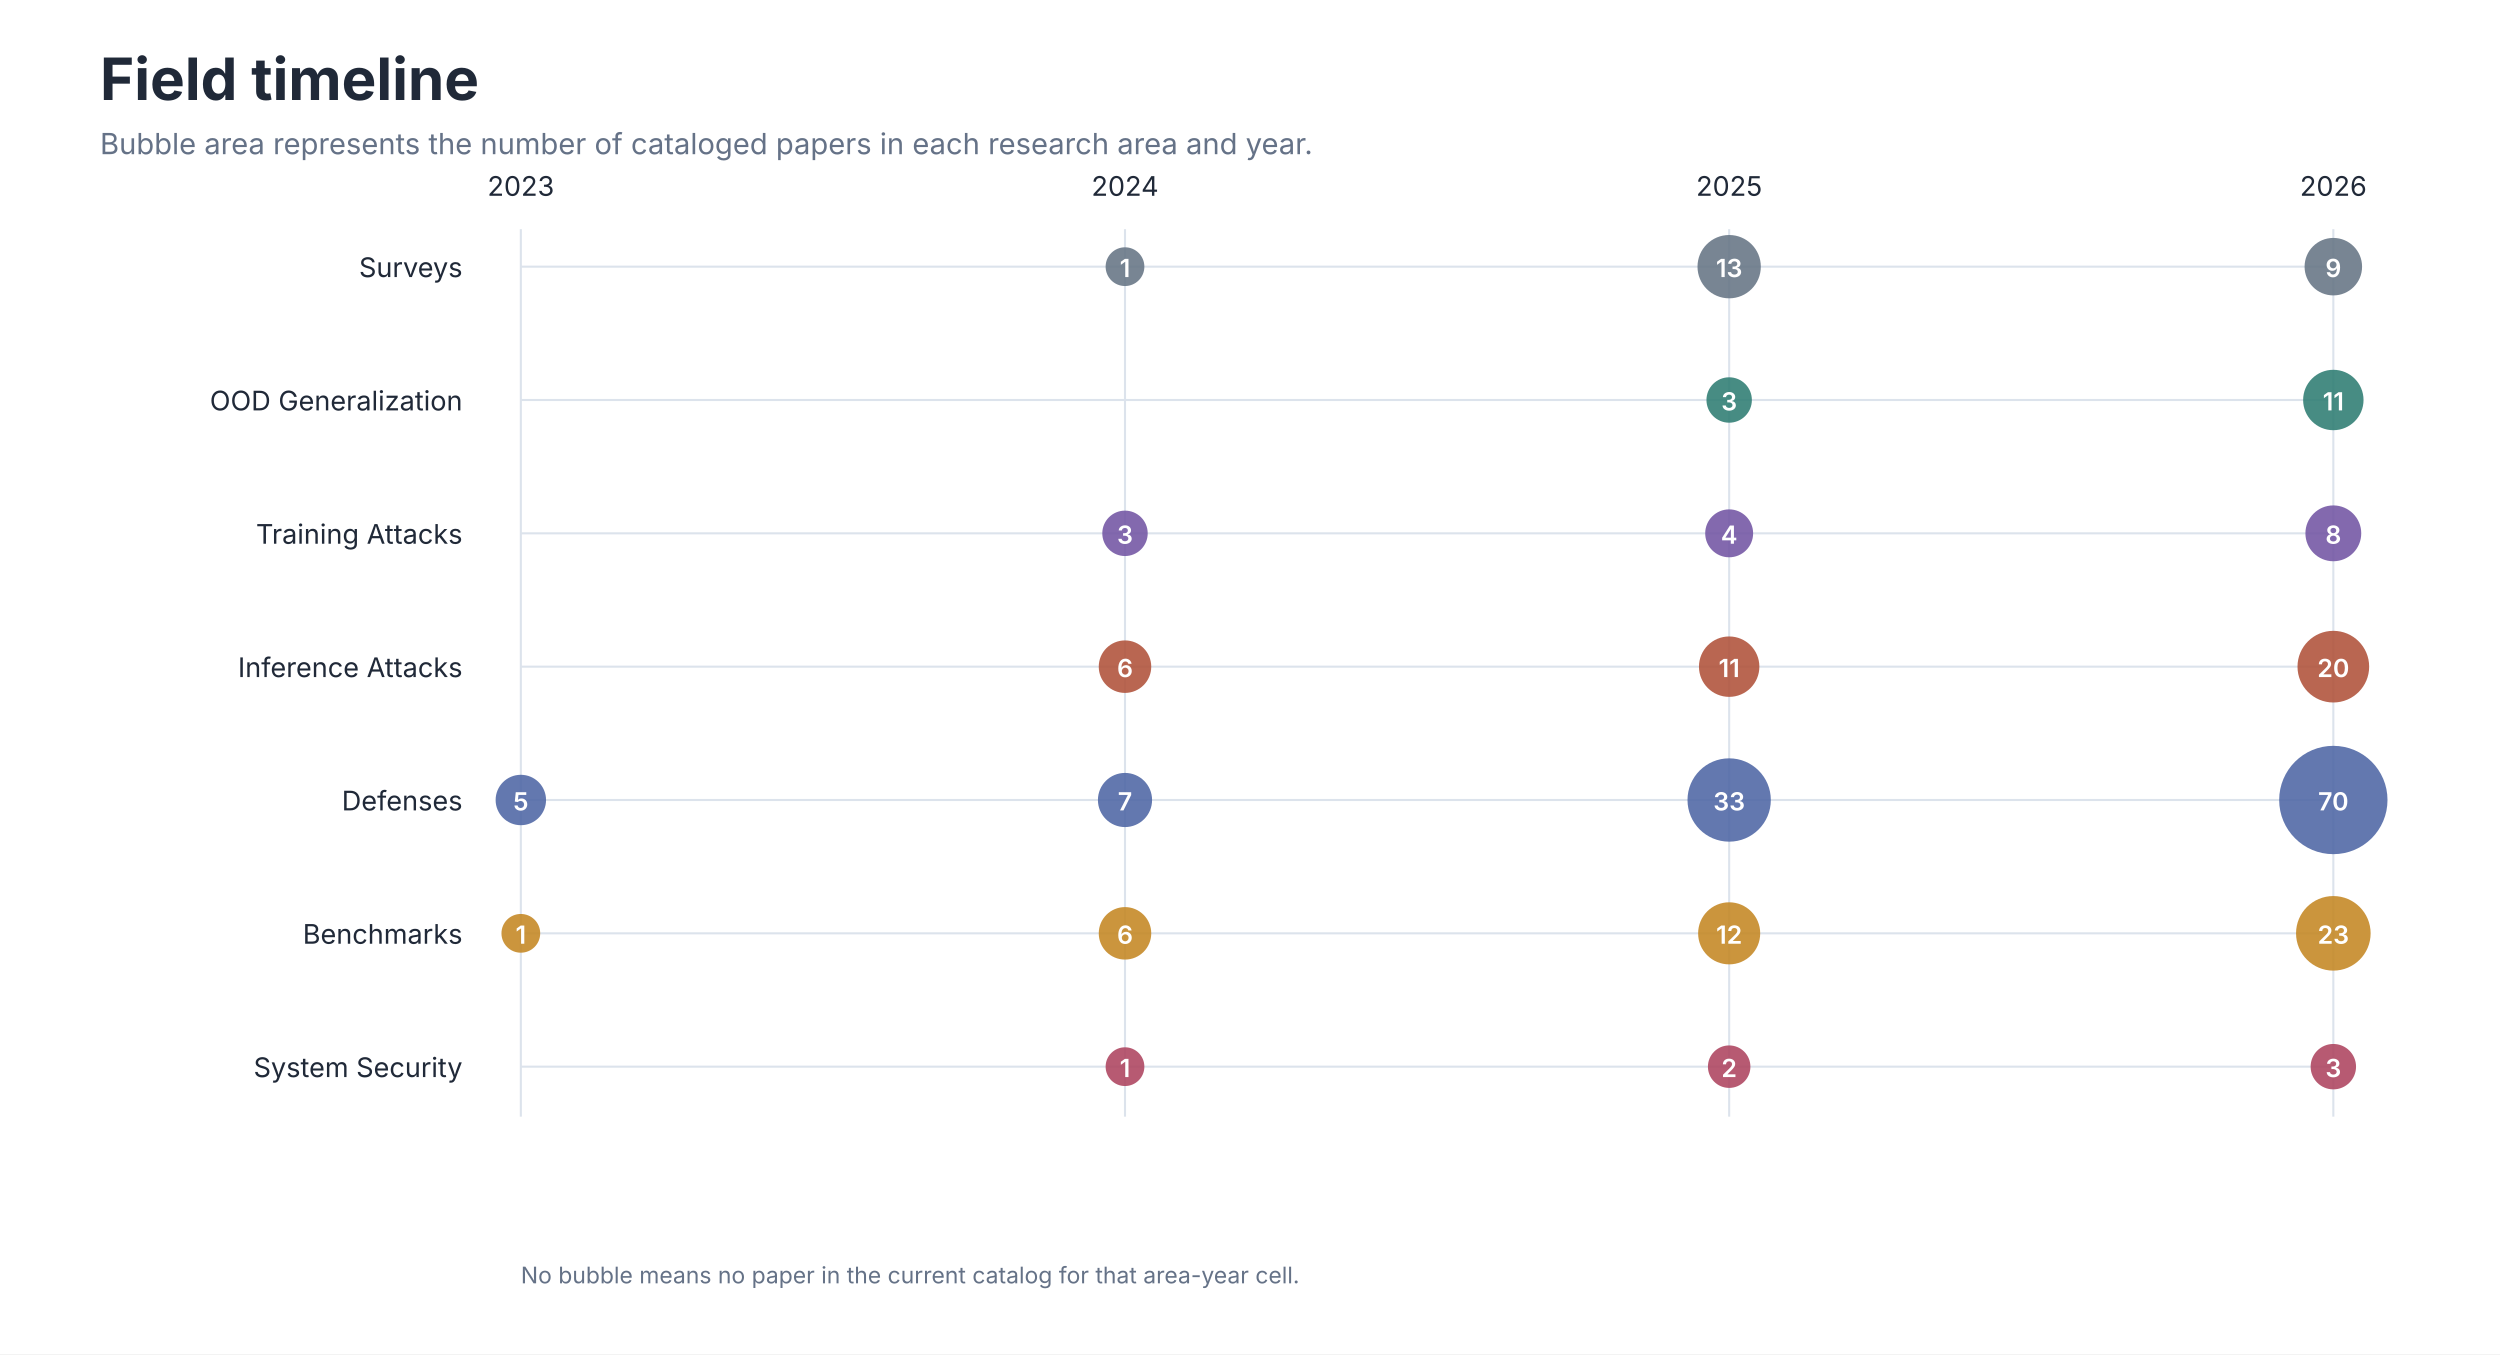
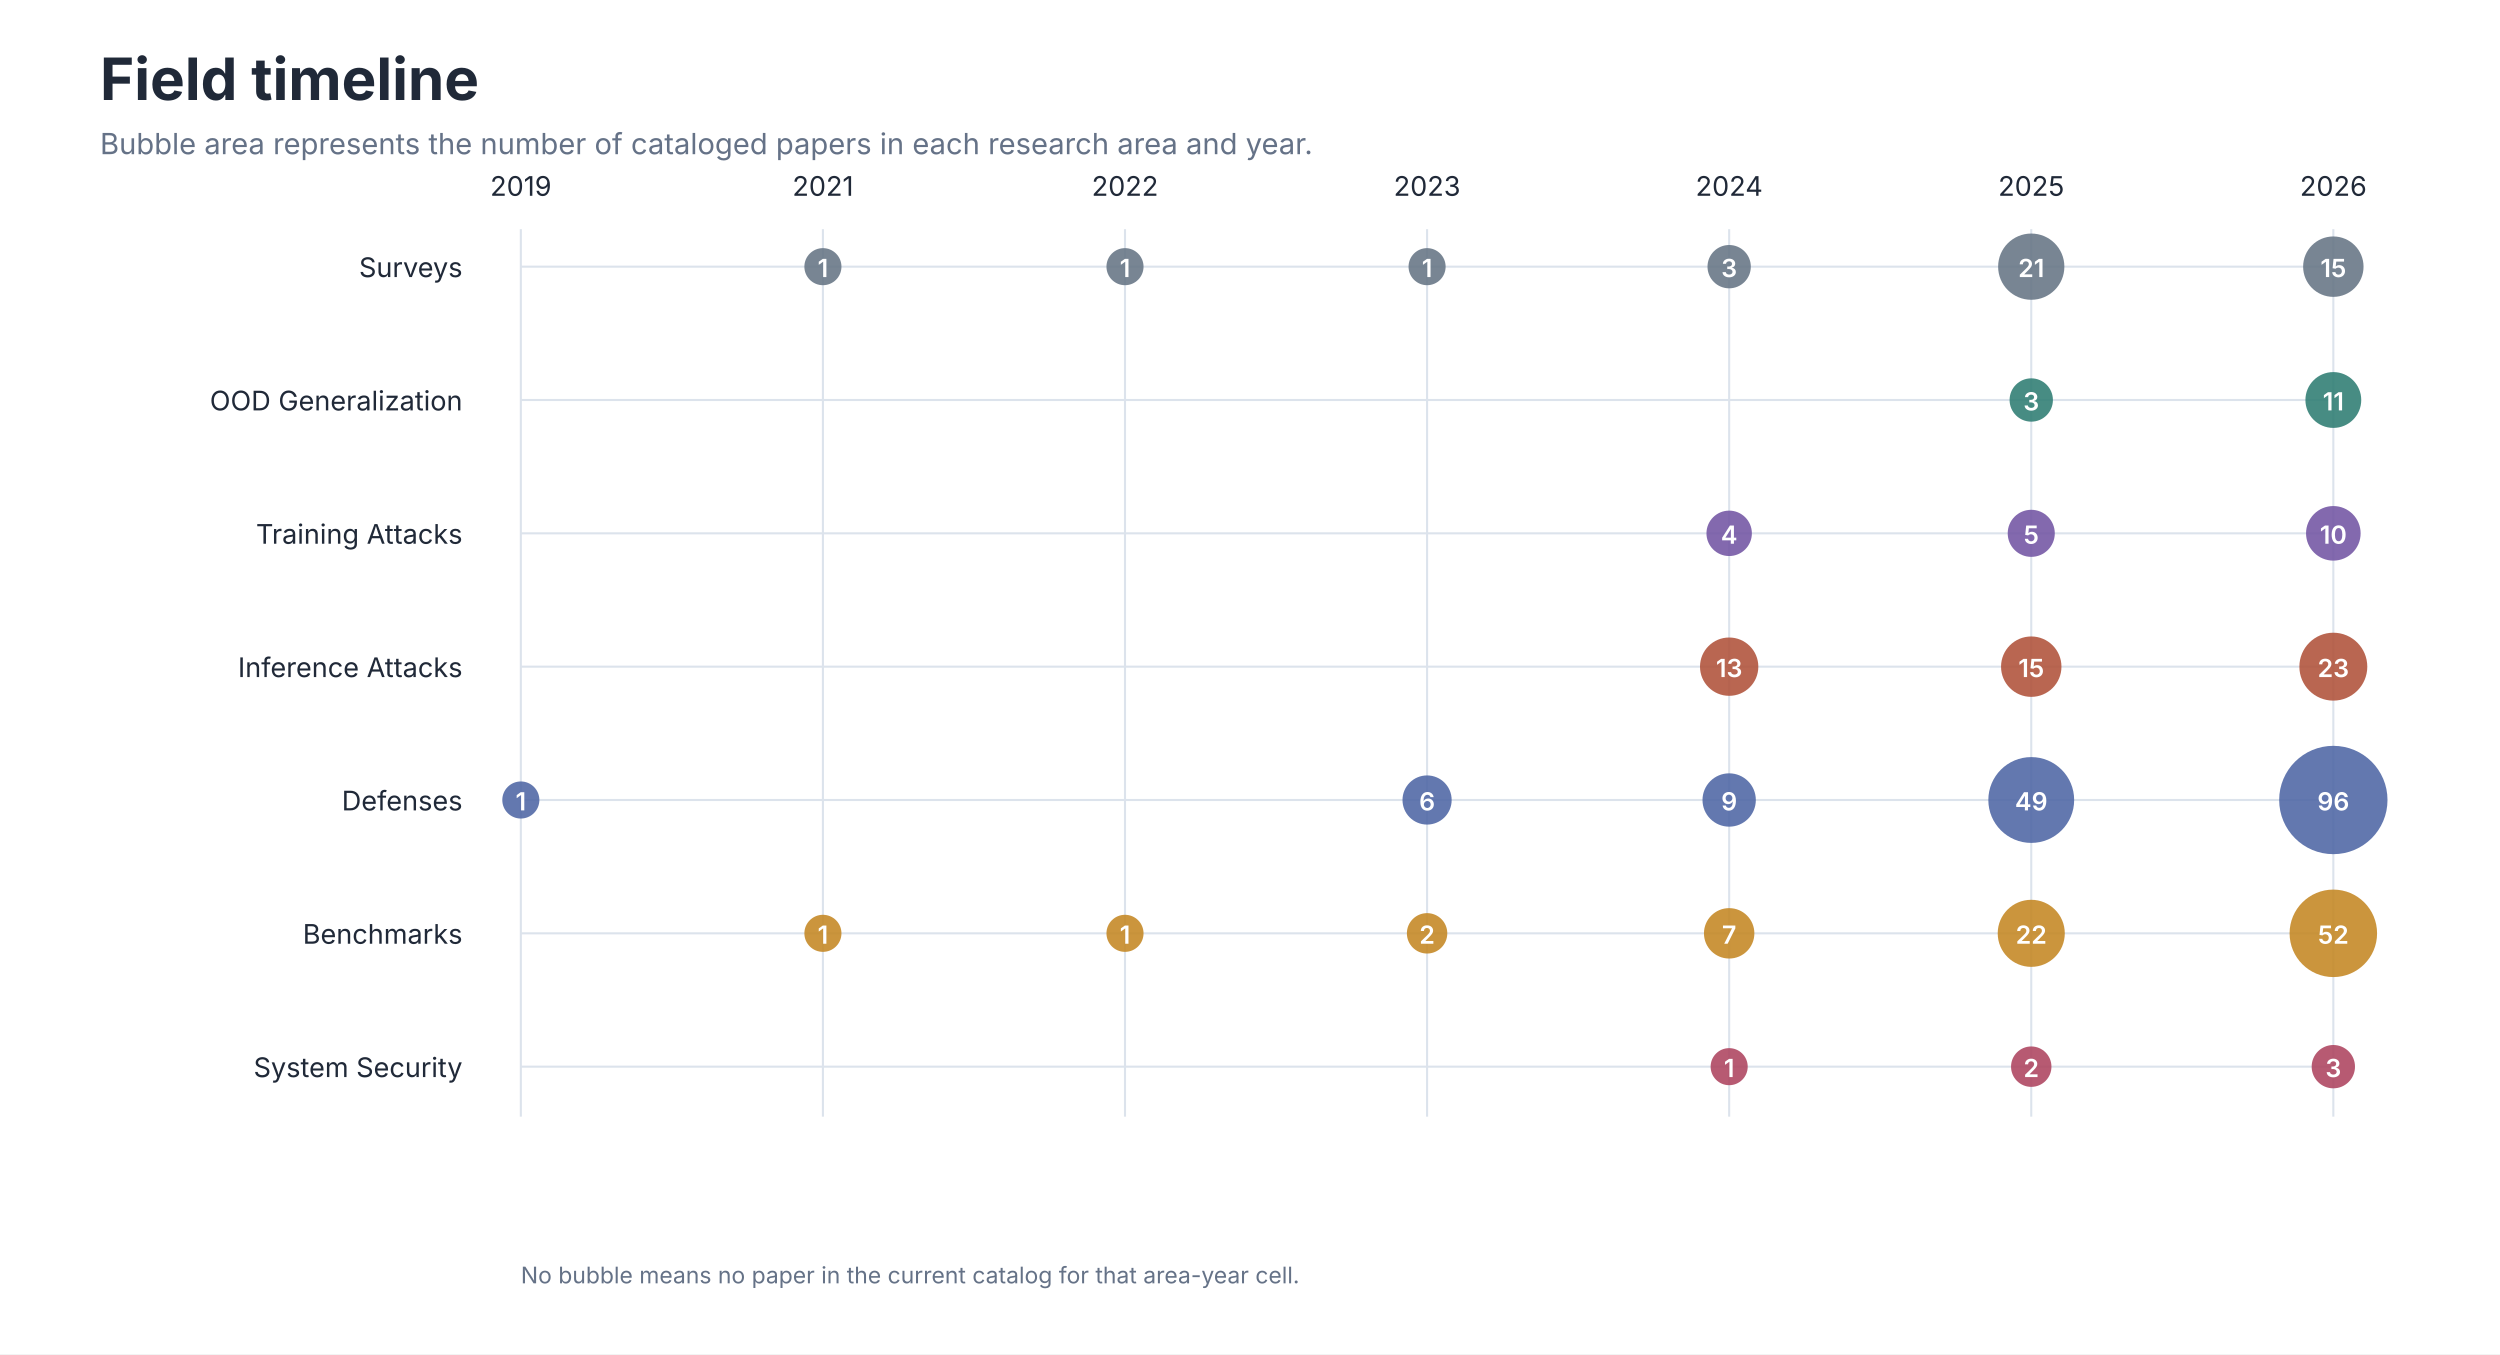
<svg xmlns="http://www.w3.org/2000/svg" role="img" aria-labelledby="title desc" viewBox="0 0 1200 650">
  <style>
text { font-family: -apple-system, BlinkMacSystemFont, 'Segoe UI', sans-serif; }
.title { font-size: 28px; font-weight: 650; fill: #202938; }
.subtitle { font-size: 14px; fill: #657287; }
.axis { font-size: 13px; fill: #657287; }
.label { font-size: 13px; fill: #202938; }
.small { font-size: 11px; fill: #657287; }
</style>
  <rect width="1200" height="650" fill="#FFFFFF" />
  <text class="title" x="48" y="48">Field timeline</text>
  <text class="subtitle" x="48" y="74">Bubble area represents the number of cataloged papers in each research area and year.</text>
  <line x1="250.0" y1="110" x2="250.0" y2="536" stroke="#DCE3EC" />
-   <text class="label" x="250.0" y="94" text-anchor="middle">2023</text>
+   <text class="label" x="250.0" y="94" text-anchor="middle">2019</text>
+   <line x1="395.0" y1="110" x2="395.0" y2="536" stroke="#DCE3EC" />
+   <text class="label" x="395.0" y="94" text-anchor="middle">2021</text>
  <line x1="540.0" y1="110" x2="540.0" y2="536" stroke="#DCE3EC" />
-   <text class="label" x="540.0" y="94" text-anchor="middle">2024</text>
+   <text class="label" x="540.0" y="94" text-anchor="middle">2022</text>
+   <line x1="685.0" y1="110" x2="685.0" y2="536" stroke="#DCE3EC" />
+   <text class="label" x="685.0" y="94" text-anchor="middle">2023</text>
  <line x1="830.0" y1="110" x2="830.0" y2="536" stroke="#DCE3EC" />
-   <text class="label" x="830.0" y="94" text-anchor="middle">2025</text>
+   <text class="label" x="830.0" y="94" text-anchor="middle">2024</text>
+   <line x1="975.0" y1="110" x2="975.0" y2="536" stroke="#DCE3EC" />
+   <text class="label" x="975.0" y="94" text-anchor="middle">2025</text>
  <line x1="1120.0" y1="110" x2="1120.0" y2="536" stroke="#DCE3EC" />
  <text class="label" x="1120.0" y="94" text-anchor="middle">2026</text>
  <text class="label" x="222" y="133" text-anchor="end">Surveys</text>
  <line x1="250" y1="128" x2="1120" y2="128" stroke="#DCE3EC" />
-   <circle cx="540.0" cy="128" r="9.3" fill="#667585" fill-opacity="0.88" />
+   <circle cx="395.0" cy="128" r="8.9" fill="#667585" fill-opacity="0.88" />
+   <text x="395.0" y="133" text-anchor="middle" font-size="12" font-weight="600" fill="#FFFFFF">1</text>
+   <circle cx="540.0" cy="128" r="8.9" fill="#667585" fill-opacity="0.88" />
  <text x="540.0" y="133" text-anchor="middle" font-size="12" font-weight="600" fill="#FFFFFF">1</text>
-   <circle cx="830.0" cy="128" r="15.2" fill="#667585" fill-opacity="0.88" />
-   <text x="830.0" y="133" text-anchor="middle" font-size="12" font-weight="600" fill="#FFFFFF">13</text>
-   <circle cx="1120.0" cy="128" r="13.8" fill="#667585" fill-opacity="0.88" />
-   <text x="1120.0" y="133" text-anchor="middle" font-size="12" font-weight="600" fill="#FFFFFF">9</text>
+   <circle cx="685.0" cy="128" r="8.9" fill="#667585" fill-opacity="0.88" />
+   <text x="685.0" y="133" text-anchor="middle" font-size="12" font-weight="600" fill="#FFFFFF">1</text>
+   <circle cx="830.0" cy="128" r="10.4" fill="#667585" fill-opacity="0.88" />
+   <text x="830.0" y="133" text-anchor="middle" font-size="12" font-weight="600" fill="#FFFFFF">3</text>
+   <circle cx="975.0" cy="128" r="15.9" fill="#667585" fill-opacity="0.88" />
+   <text x="975.0" y="133" text-anchor="middle" font-size="12" font-weight="600" fill="#FFFFFF">21</text>
+   <circle cx="1120.0" cy="128" r="14.5" fill="#667585" fill-opacity="0.88" />
+   <text x="1120.0" y="133" text-anchor="middle" font-size="12" font-weight="600" fill="#FFFFFF">15</text>
  <text class="label" x="222" y="197" text-anchor="end">OOD Generalization</text>
  <line x1="250" y1="192" x2="1120" y2="192" stroke="#DCE3EC" />
-   <circle cx="830.0" cy="192" r="10.9" fill="#2F7D73" fill-opacity="0.88" />
-   <text x="830.0" y="197" text-anchor="middle" font-size="12" font-weight="600" fill="#FFFFFF">3</text>
-   <circle cx="1120.0" cy="192" r="14.5" fill="#2F7D73" fill-opacity="0.88" />
+   <circle cx="975.0" cy="192" r="10.4" fill="#2F7D73" fill-opacity="0.88" />
+   <text x="975.0" y="197" text-anchor="middle" font-size="12" font-weight="600" fill="#FFFFFF">3</text>
+   <circle cx="1120.0" cy="192" r="13.4" fill="#2F7D73" fill-opacity="0.88" />
  <text x="1120.0" y="197" text-anchor="middle" font-size="12" font-weight="600" fill="#FFFFFF">11</text>
  <text class="label" x="222" y="261" text-anchor="end">Training Attacks</text>
  <line x1="250" y1="256" x2="1120" y2="256" stroke="#DCE3EC" />
-   <circle cx="540.0" cy="256" r="10.9" fill="#7356A3" fill-opacity="0.88" />
-   <text x="540.0" y="261" text-anchor="middle" font-size="12" font-weight="600" fill="#FFFFFF">3</text>
-   <circle cx="830.0" cy="256" r="11.5" fill="#7356A3" fill-opacity="0.88" />
+   <circle cx="830.0" cy="256" r="10.9" fill="#7356A3" fill-opacity="0.88" />
  <text x="830.0" y="261" text-anchor="middle" font-size="12" font-weight="600" fill="#FFFFFF">4</text>
-   <circle cx="1120.0" cy="256" r="13.4" fill="#7356A3" fill-opacity="0.88" />
-   <text x="1120.0" y="261" text-anchor="middle" font-size="12" font-weight="600" fill="#FFFFFF">8</text>
+   <circle cx="975.0" cy="256" r="11.3" fill="#7356A3" fill-opacity="0.88" />
+   <text x="975.0" y="261" text-anchor="middle" font-size="12" font-weight="600" fill="#FFFFFF">5</text>
+   <circle cx="1120.0" cy="256" r="13.1" fill="#7356A3" fill-opacity="0.88" />
+   <text x="1120.0" y="261" text-anchor="middle" font-size="12" font-weight="600" fill="#FFFFFF">10</text>
  <text class="label" x="222" y="325" text-anchor="end">Inference Attacks</text>
  <line x1="250" y1="320" x2="1120" y2="320" stroke="#DCE3EC" />
-   <circle cx="540.0" cy="320" r="12.6" fill="#B0523A" fill-opacity="0.88" />
-   <text x="540.0" y="325" text-anchor="middle" font-size="12" font-weight="600" fill="#FFFFFF">6</text>
-   <circle cx="830.0" cy="320" r="14.5" fill="#B0523A" fill-opacity="0.88" />
-   <text x="830.0" y="325" text-anchor="middle" font-size="12" font-weight="600" fill="#FFFFFF">11</text>
-   <circle cx="1120.0" cy="320" r="17.2" fill="#B0523A" fill-opacity="0.88" />
-   <text x="1120.0" y="325" text-anchor="middle" font-size="12" font-weight="600" fill="#FFFFFF">20</text>
+   <circle cx="830.0" cy="320" r="14.0" fill="#B0523A" fill-opacity="0.88" />
+   <text x="830.0" y="325" text-anchor="middle" font-size="12" font-weight="600" fill="#FFFFFF">13</text>
+   <circle cx="975.0" cy="320" r="14.5" fill="#B0523A" fill-opacity="0.88" />
+   <text x="975.0" y="325" text-anchor="middle" font-size="12" font-weight="600" fill="#FFFFFF">15</text>
+   <circle cx="1120.0" cy="320" r="16.3" fill="#B0523A" fill-opacity="0.88" />
+   <text x="1120.0" y="325" text-anchor="middle" font-size="12" font-weight="600" fill="#FFFFFF">23</text>
  <text class="label" x="222" y="389" text-anchor="end">Defenses</text>
  <line x1="250" y1="384" x2="1120" y2="384" stroke="#DCE3EC" />
-   <circle cx="250.0" cy="384" r="12.1" fill="#4F67A5" fill-opacity="0.88" />
-   <text x="250.0" y="389" text-anchor="middle" font-size="12" font-weight="600" fill="#FFFFFF">5</text>
-   <circle cx="540.0" cy="384" r="13.0" fill="#4F67A5" fill-opacity="0.88" />
-   <text x="540.0" y="389" text-anchor="middle" font-size="12" font-weight="600" fill="#FFFFFF">7</text>
-   <circle cx="830.0" cy="384" r="20.0" fill="#4F67A5" fill-opacity="0.88" />
-   <text x="830.0" y="389" text-anchor="middle" font-size="12" font-weight="600" fill="#FFFFFF">33</text>
+   <circle cx="250.0" cy="384" r="8.9" fill="#4F67A5" fill-opacity="0.88" />
+   <text x="250.0" y="389" text-anchor="middle" font-size="12" font-weight="600" fill="#FFFFFF">1</text>
+   <circle cx="685.0" cy="384" r="11.8" fill="#4F67A5" fill-opacity="0.88" />
+   <text x="685.0" y="389" text-anchor="middle" font-size="12" font-weight="600" fill="#FFFFFF">6</text>
+   <circle cx="830.0" cy="384" r="12.8" fill="#4F67A5" fill-opacity="0.88" />
+   <text x="830.0" y="389" text-anchor="middle" font-size="12" font-weight="600" fill="#FFFFFF">9</text>
+   <circle cx="975.0" cy="384" r="20.6" fill="#4F67A5" fill-opacity="0.88" />
+   <text x="975.0" y="389" text-anchor="middle" font-size="12" font-weight="600" fill="#FFFFFF">49</text>
  <circle cx="1120.0" cy="384" r="26.0" fill="#4F67A5" fill-opacity="0.88" />
-   <text x="1120.0" y="389" text-anchor="middle" font-size="12" font-weight="600" fill="#FFFFFF">70</text>
+   <text x="1120.0" y="389" text-anchor="middle" font-size="12" font-weight="600" fill="#FFFFFF">96</text>
  <text class="label" x="222" y="453" text-anchor="end">Benchmarks</text>
  <line x1="250" y1="448" x2="1120" y2="448" stroke="#DCE3EC" />
-   <circle cx="250.0" cy="448" r="9.3" fill="#C48724" fill-opacity="0.88" />
-   <text x="250.0" y="453" text-anchor="middle" font-size="12" font-weight="600" fill="#FFFFFF">1</text>
-   <circle cx="540.0" cy="448" r="12.6" fill="#C48724" fill-opacity="0.88" />
-   <text x="540.0" y="453" text-anchor="middle" font-size="12" font-weight="600" fill="#FFFFFF">6</text>
-   <circle cx="830.0" cy="448" r="14.9" fill="#C48724" fill-opacity="0.88" />
-   <text x="830.0" y="453" text-anchor="middle" font-size="12" font-weight="600" fill="#FFFFFF">12</text>
-   <circle cx="1120.0" cy="448" r="17.9" fill="#C48724" fill-opacity="0.88" />
-   <text x="1120.0" y="453" text-anchor="middle" font-size="12" font-weight="600" fill="#FFFFFF">23</text>
+   <circle cx="395.0" cy="448" r="8.9" fill="#C48724" fill-opacity="0.88" />
+   <text x="395.0" y="453" text-anchor="middle" font-size="12" font-weight="600" fill="#FFFFFF">1</text>
+   <circle cx="540.0" cy="448" r="8.9" fill="#C48724" fill-opacity="0.88" />
+   <text x="540.0" y="453" text-anchor="middle" font-size="12" font-weight="600" fill="#FFFFFF">1</text>
+   <circle cx="685.0" cy="448" r="9.7" fill="#C48724" fill-opacity="0.88" />
+   <text x="685.0" y="453" text-anchor="middle" font-size="12" font-weight="600" fill="#FFFFFF">2</text>
+   <circle cx="830.0" cy="448" r="12.1" fill="#C48724" fill-opacity="0.88" />
+   <text x="830.0" y="453" text-anchor="middle" font-size="12" font-weight="600" fill="#FFFFFF">7</text>
+   <circle cx="975.0" cy="448" r="16.1" fill="#C48724" fill-opacity="0.88" />
+   <text x="975.0" y="453" text-anchor="middle" font-size="12" font-weight="600" fill="#FFFFFF">22</text>
+   <circle cx="1120.0" cy="448" r="21.0" fill="#C48724" fill-opacity="0.88" />
+   <text x="1120.0" y="453" text-anchor="middle" font-size="12" font-weight="600" fill="#FFFFFF">52</text>
  <text class="label" x="222" y="517" text-anchor="end">System Security</text>
  <line x1="250" y1="512" x2="1120" y2="512" stroke="#DCE3EC" />
-   <circle cx="540.0" cy="512" r="9.3" fill="#AE4560" fill-opacity="0.88" />
-   <text x="540.0" y="517" text-anchor="middle" font-size="12" font-weight="600" fill="#FFFFFF">1</text>
-   <circle cx="830.0" cy="512" r="10.2" fill="#AE4560" fill-opacity="0.88" />
-   <text x="830.0" y="517" text-anchor="middle" font-size="12" font-weight="600" fill="#FFFFFF">2</text>
-   <circle cx="1120.0" cy="512" r="10.9" fill="#AE4560" fill-opacity="0.88" />
+   <circle cx="830.0" cy="512" r="8.9" fill="#AE4560" fill-opacity="0.88" />
+   <text x="830.0" y="517" text-anchor="middle" font-size="12" font-weight="600" fill="#FFFFFF">1</text>
+   <circle cx="975.0" cy="512" r="9.7" fill="#AE4560" fill-opacity="0.88" />
+   <text x="975.0" y="517" text-anchor="middle" font-size="12" font-weight="600" fill="#FFFFFF">2</text>
+   <circle cx="1120.0" cy="512" r="10.4" fill="#AE4560" fill-opacity="0.88" />
  <text x="1120.0" y="517" text-anchor="middle" font-size="12" font-weight="600" fill="#FFFFFF">3</text>
  <text class="small" x="250" y="616">No bubble means no paper in the current catalog for that area-year cell.</text>
</svg>
